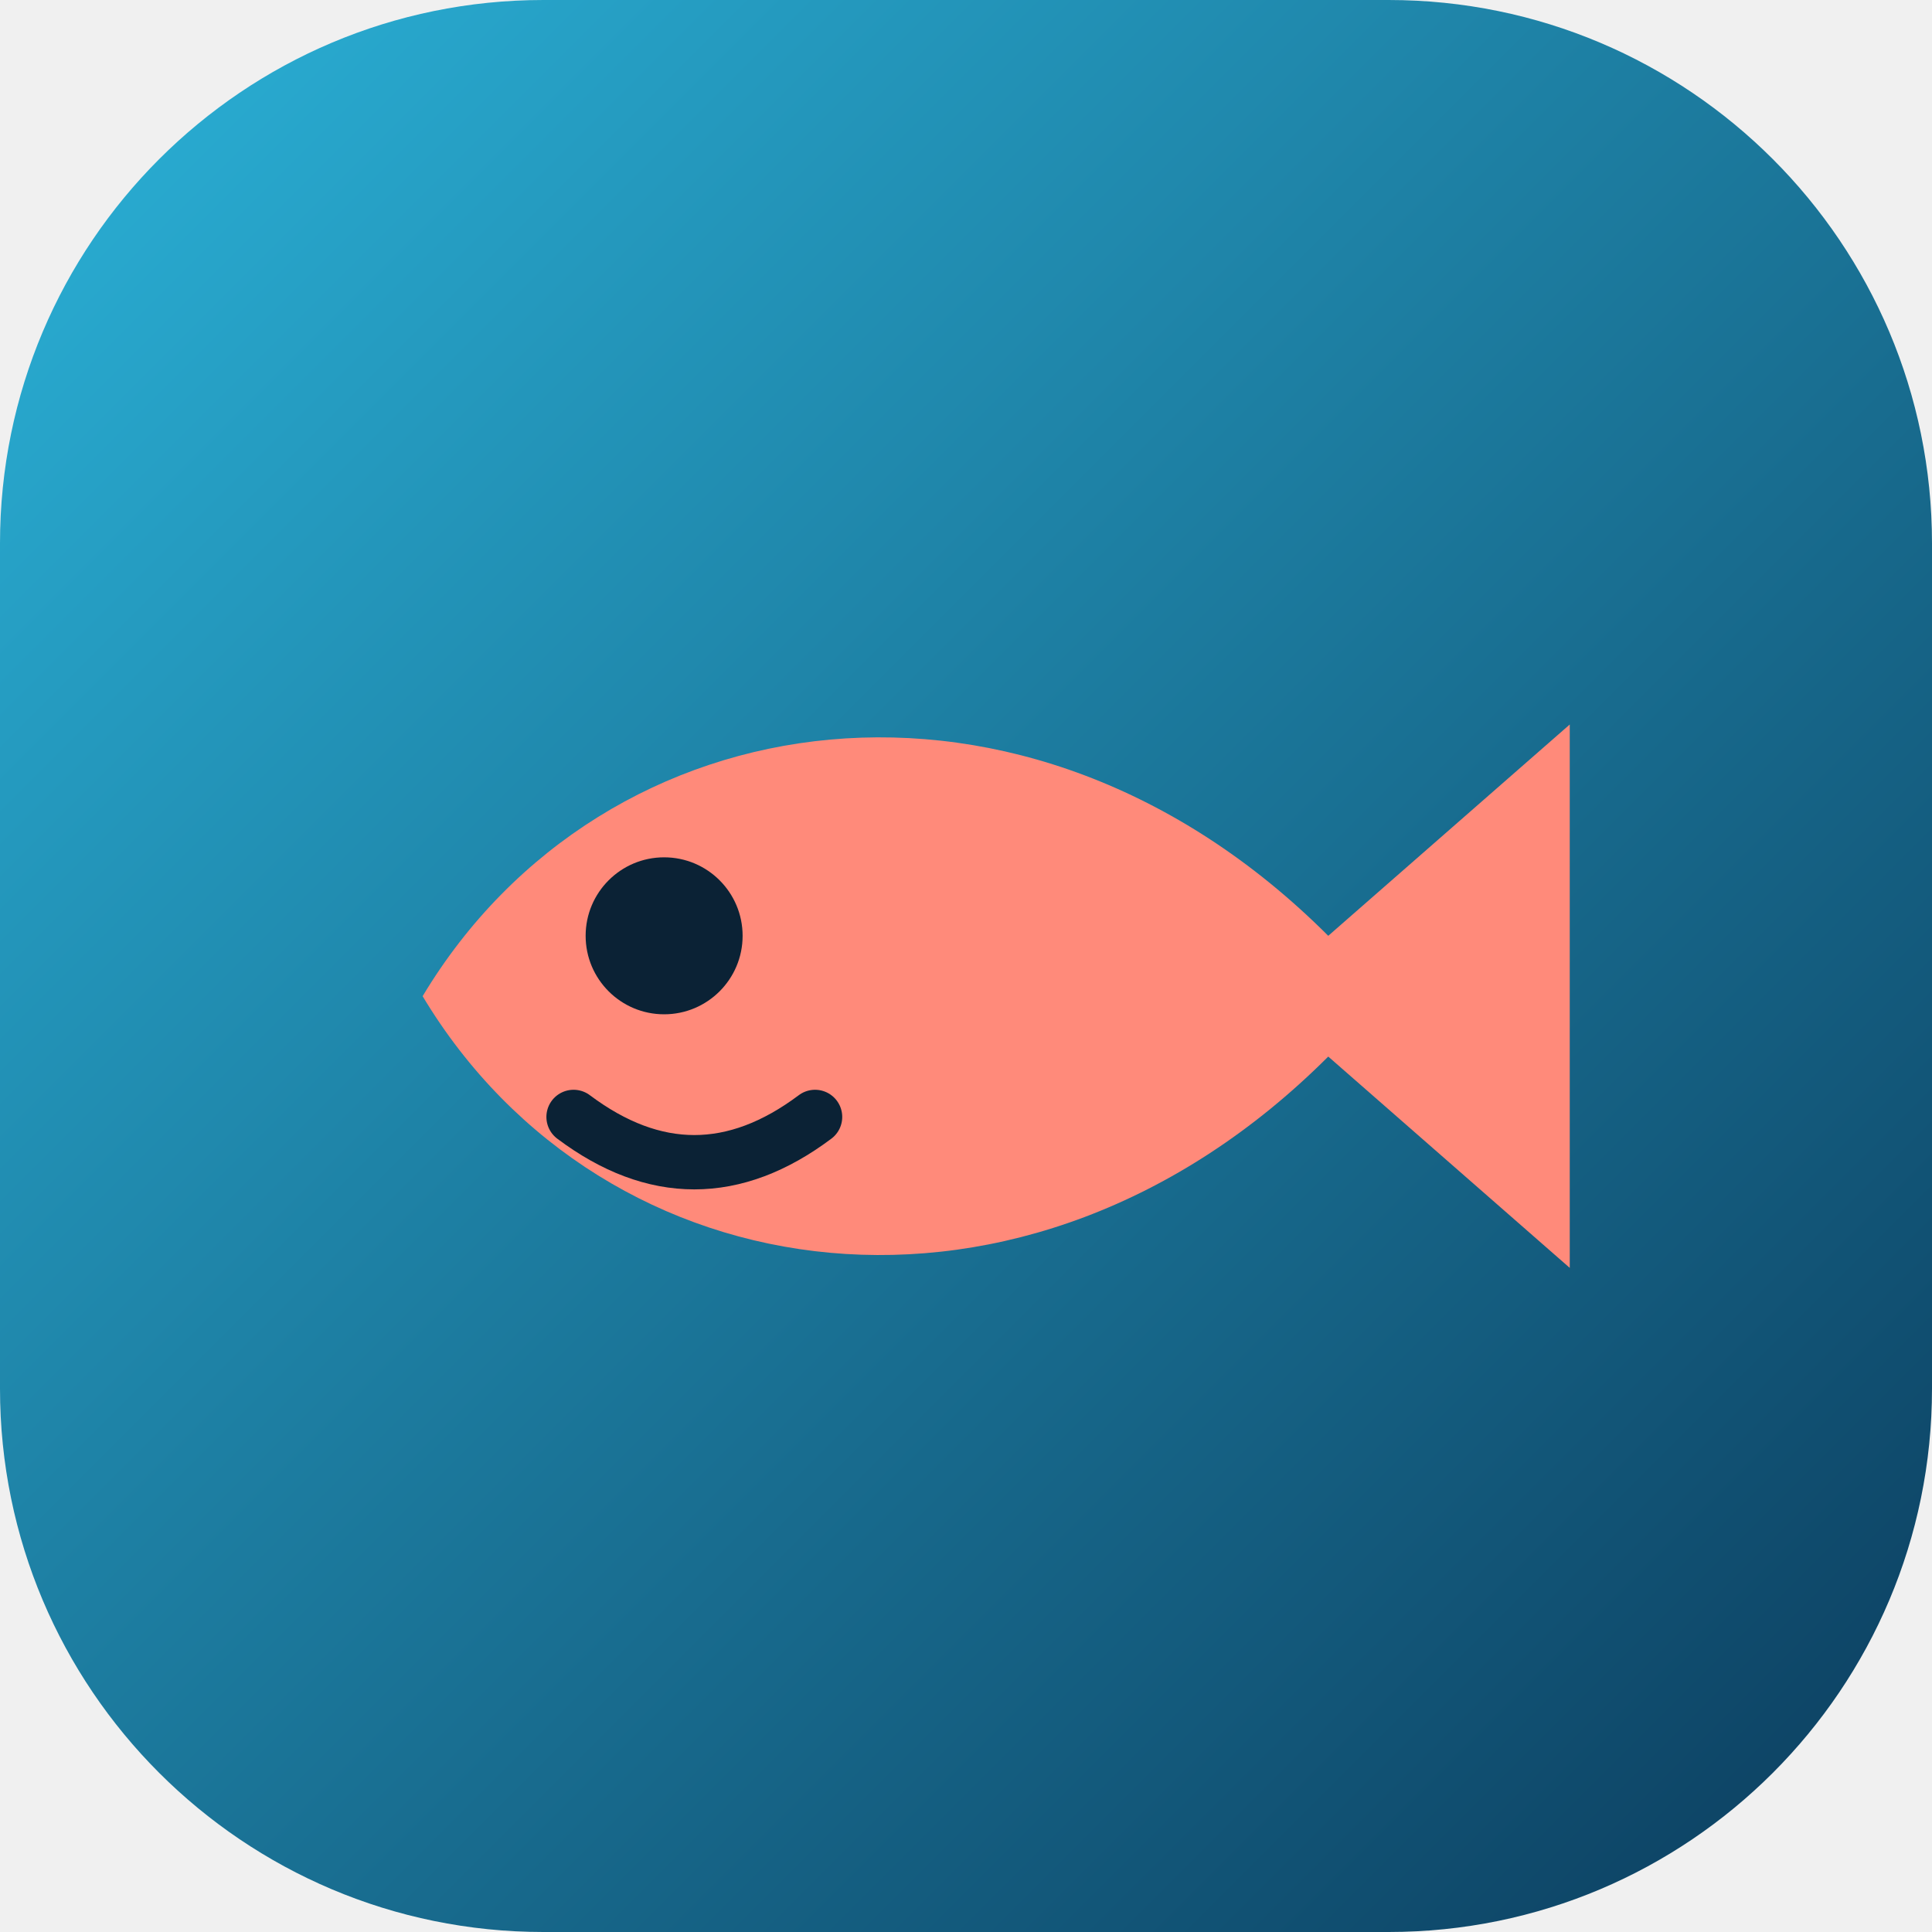
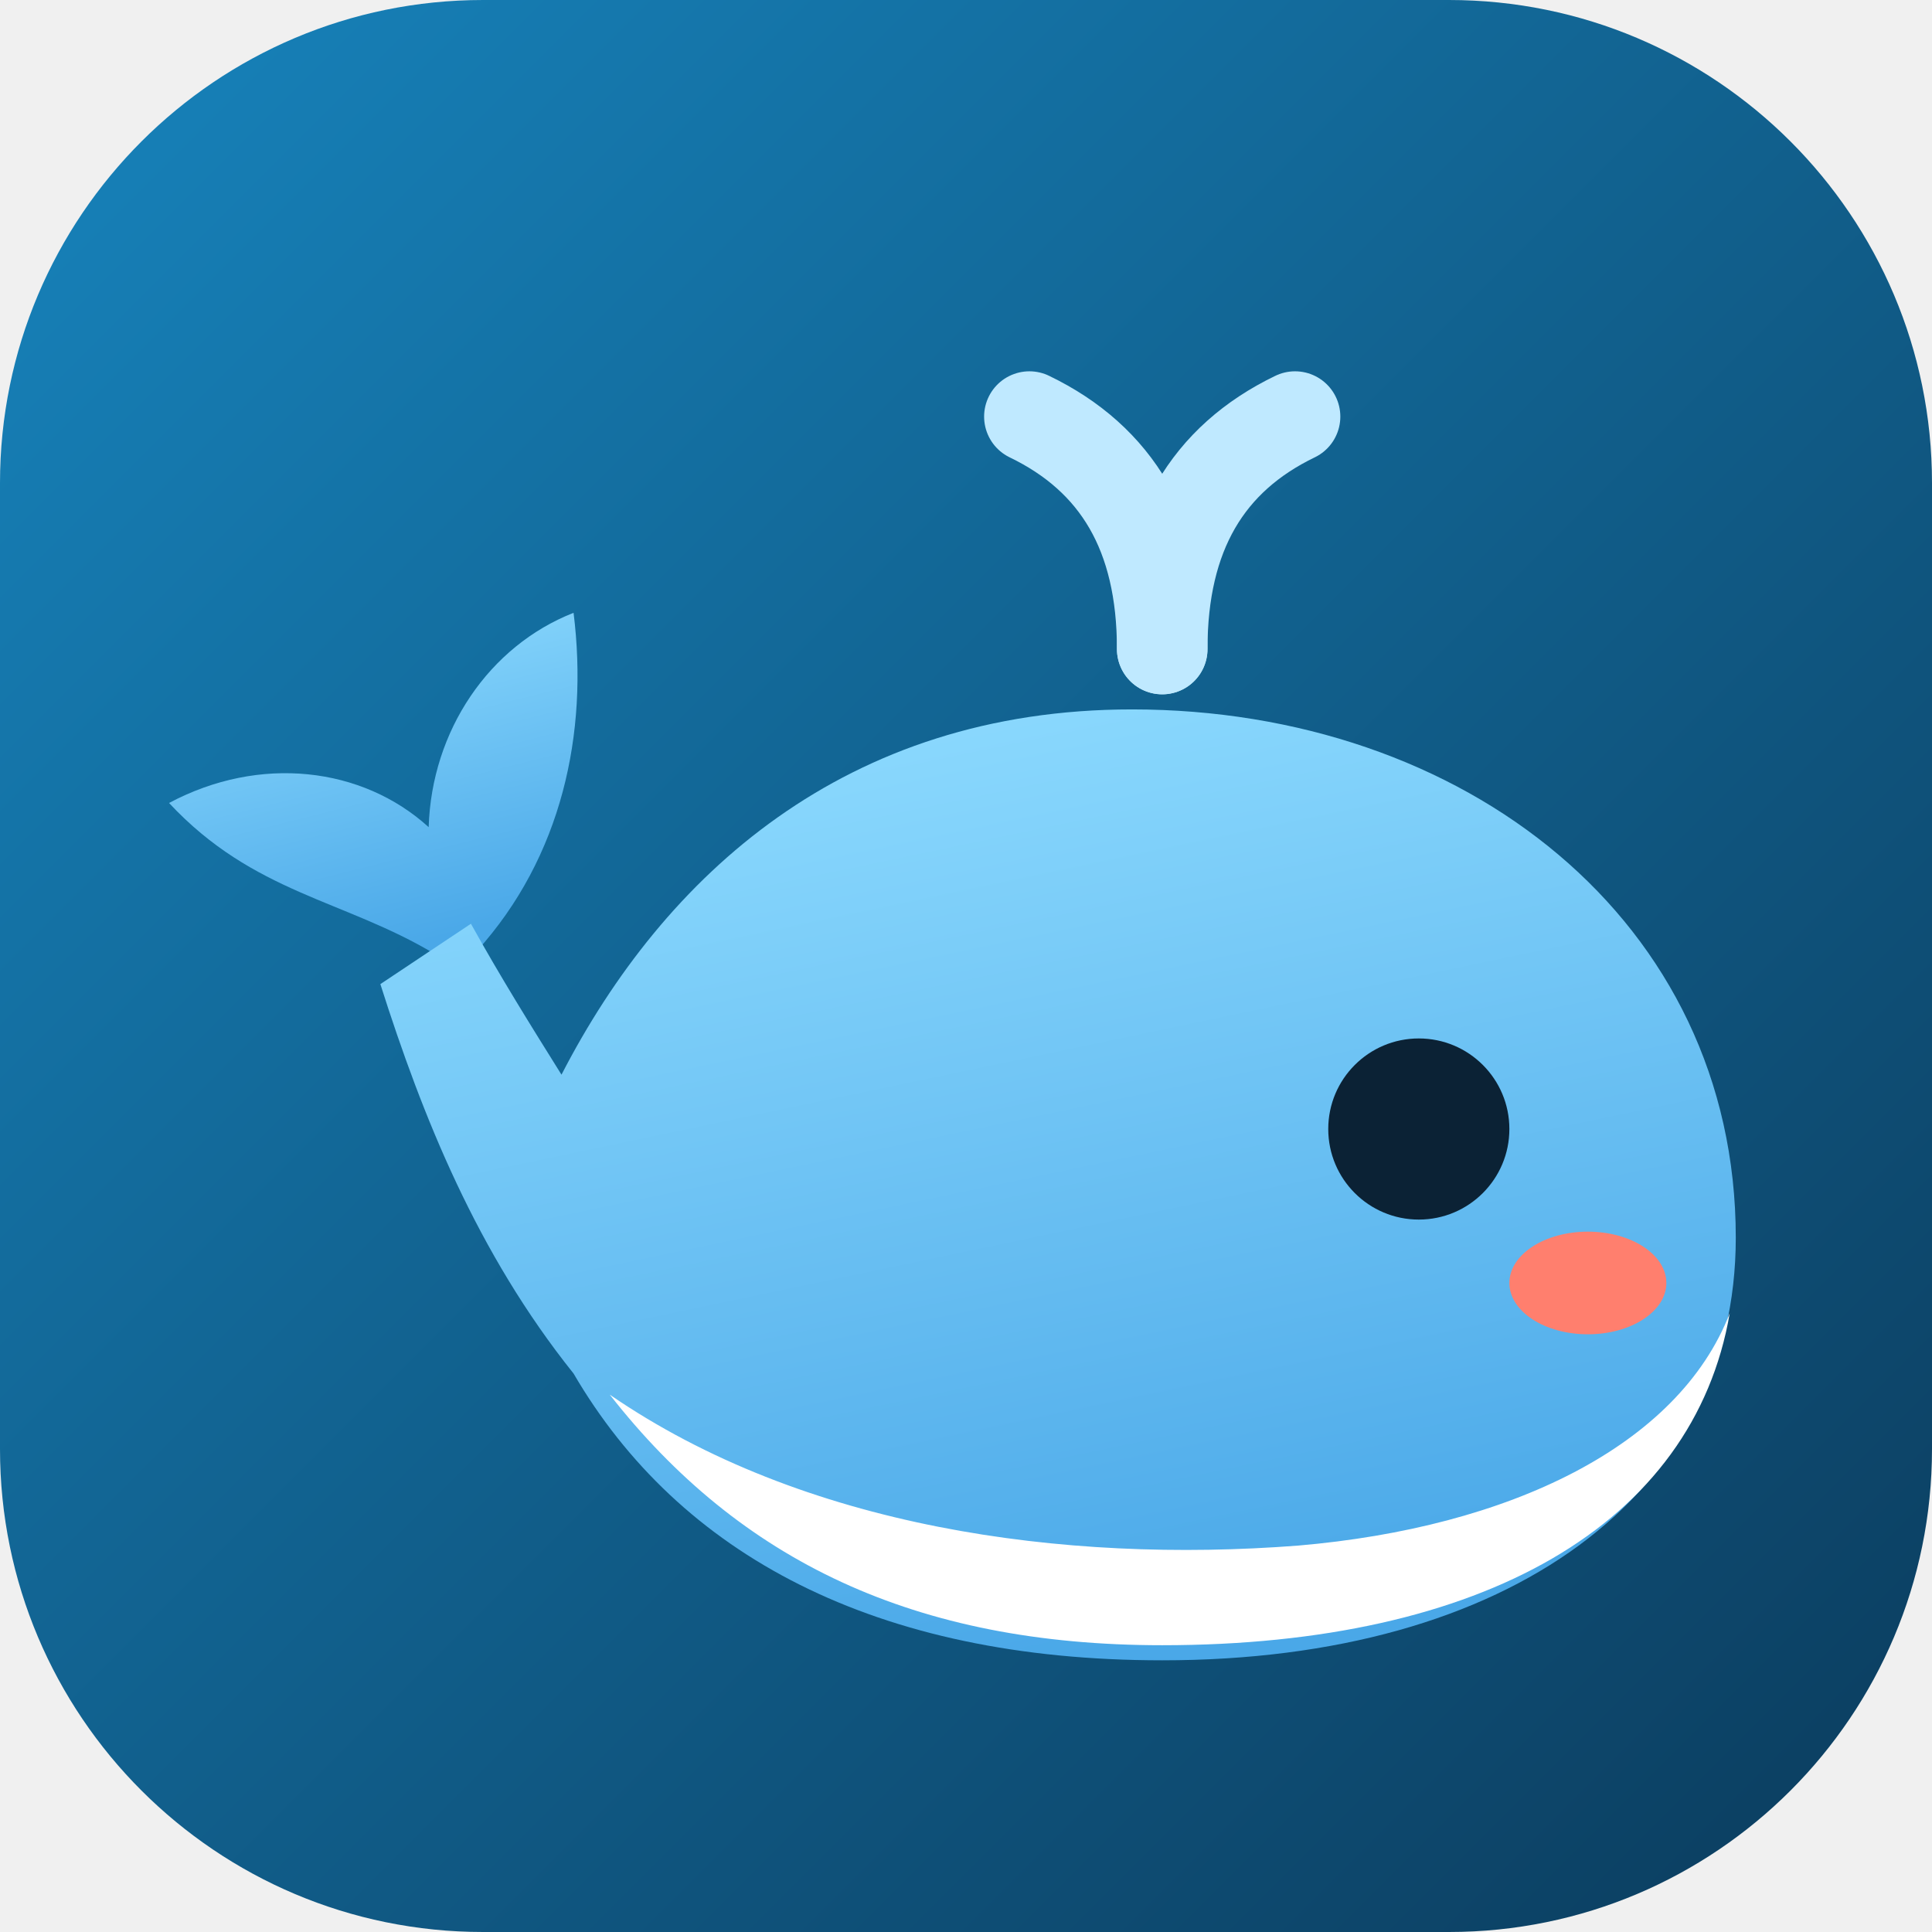
<svg xmlns="http://www.w3.org/2000/svg" viewBox="0 0 64 64">
  <defs>
-     <linearGradient id="g" x1="0" y1="0" x2="1" y2="1">
-       <stop offset="0" stop-color="#2bb3d9" />
+     <linearGradient id="t" x1="0" y1="0" x2="1" y2="1">
+       <stop offset="0" stop-color="#1784bd" />
      <stop offset="1" stop-color="#0b3b5c" />
    </linearGradient>
+     <linearGradient id="wb" x1="0.2" y1="0" x2="0.5" y2="1">
+       <stop offset="0" stop-color="#8fdcff" />
+       <stop offset="1" stop-color="#4aa8e8" />
+     </linearGradient>
  </defs>
-   <rect width="64" height="64" rx="18" fill="url(#g)" />
-   <path d="M14 33c6-10 20-12 30-2l8-7v18l-8-7c-10 10-24 8-30-2z" fill="#ff8a7a" />
-   <circle cx="22" cy="31" r="2.6" fill="#0b2235" />
-   <path d="M19 37q4 3 8 0" stroke="#0b2235" stroke-width="1.8" fill="none" stroke-linecap="round" />
+   <rect width="64" height="64" rx="16" fill="url(#t)" />
+   <g transform="translate(1 4)">
+     <g fill="none" stroke="#bfe9ff" stroke-width="3" stroke-linecap="round">
+       <path d="M37.5 17.5c0-3.8-1.5-6.3-4.4-7.7" />
+       <path d="M37.5 17.5c0-3.8 1.5-6.3 4.4-7.7" />
+     </g>
+     <path d="M13.4 27.6C10.4 25.8 7.4 25.6 4.6 22.6c3-1.6 6.4-1.2 8.6.8.1-3.2 2-6 4.8-7.1.5 4-.4 8.1-3.2 11.2z" fill="url(#wb)" />
+     <path d="M56.5 37c0-10.5-9-17.5-20-17.5-9.5 0-15.5 5.5-18.9 12.1-1-1.6-2-3.2-3-5l-3 2c1.4 4.4 3.2 8.9 6.4 12.9 3.5 6 10 9.5 19.5 9.5 11.5 0 19-5.5 19-14z" fill="url(#wb)" />
+     <path d="M19.2 42.2c6.4 4.4 15 5.6 22.8 5 7-.6 12.6-3.3 14.3-7.7-1.2 7-8.2 11-18.8 11-8.2 0-14-2.8-18.3-8.3z" fill="#ffffff" />
+     <circle cx="46" cy="33.4" r="3" fill="#0b2235" />
+     <ellipse cx="51.6" cy="38.5" rx="2.6" ry="1.7" fill="#ff7f6e" />
+   </g>
</svg>
